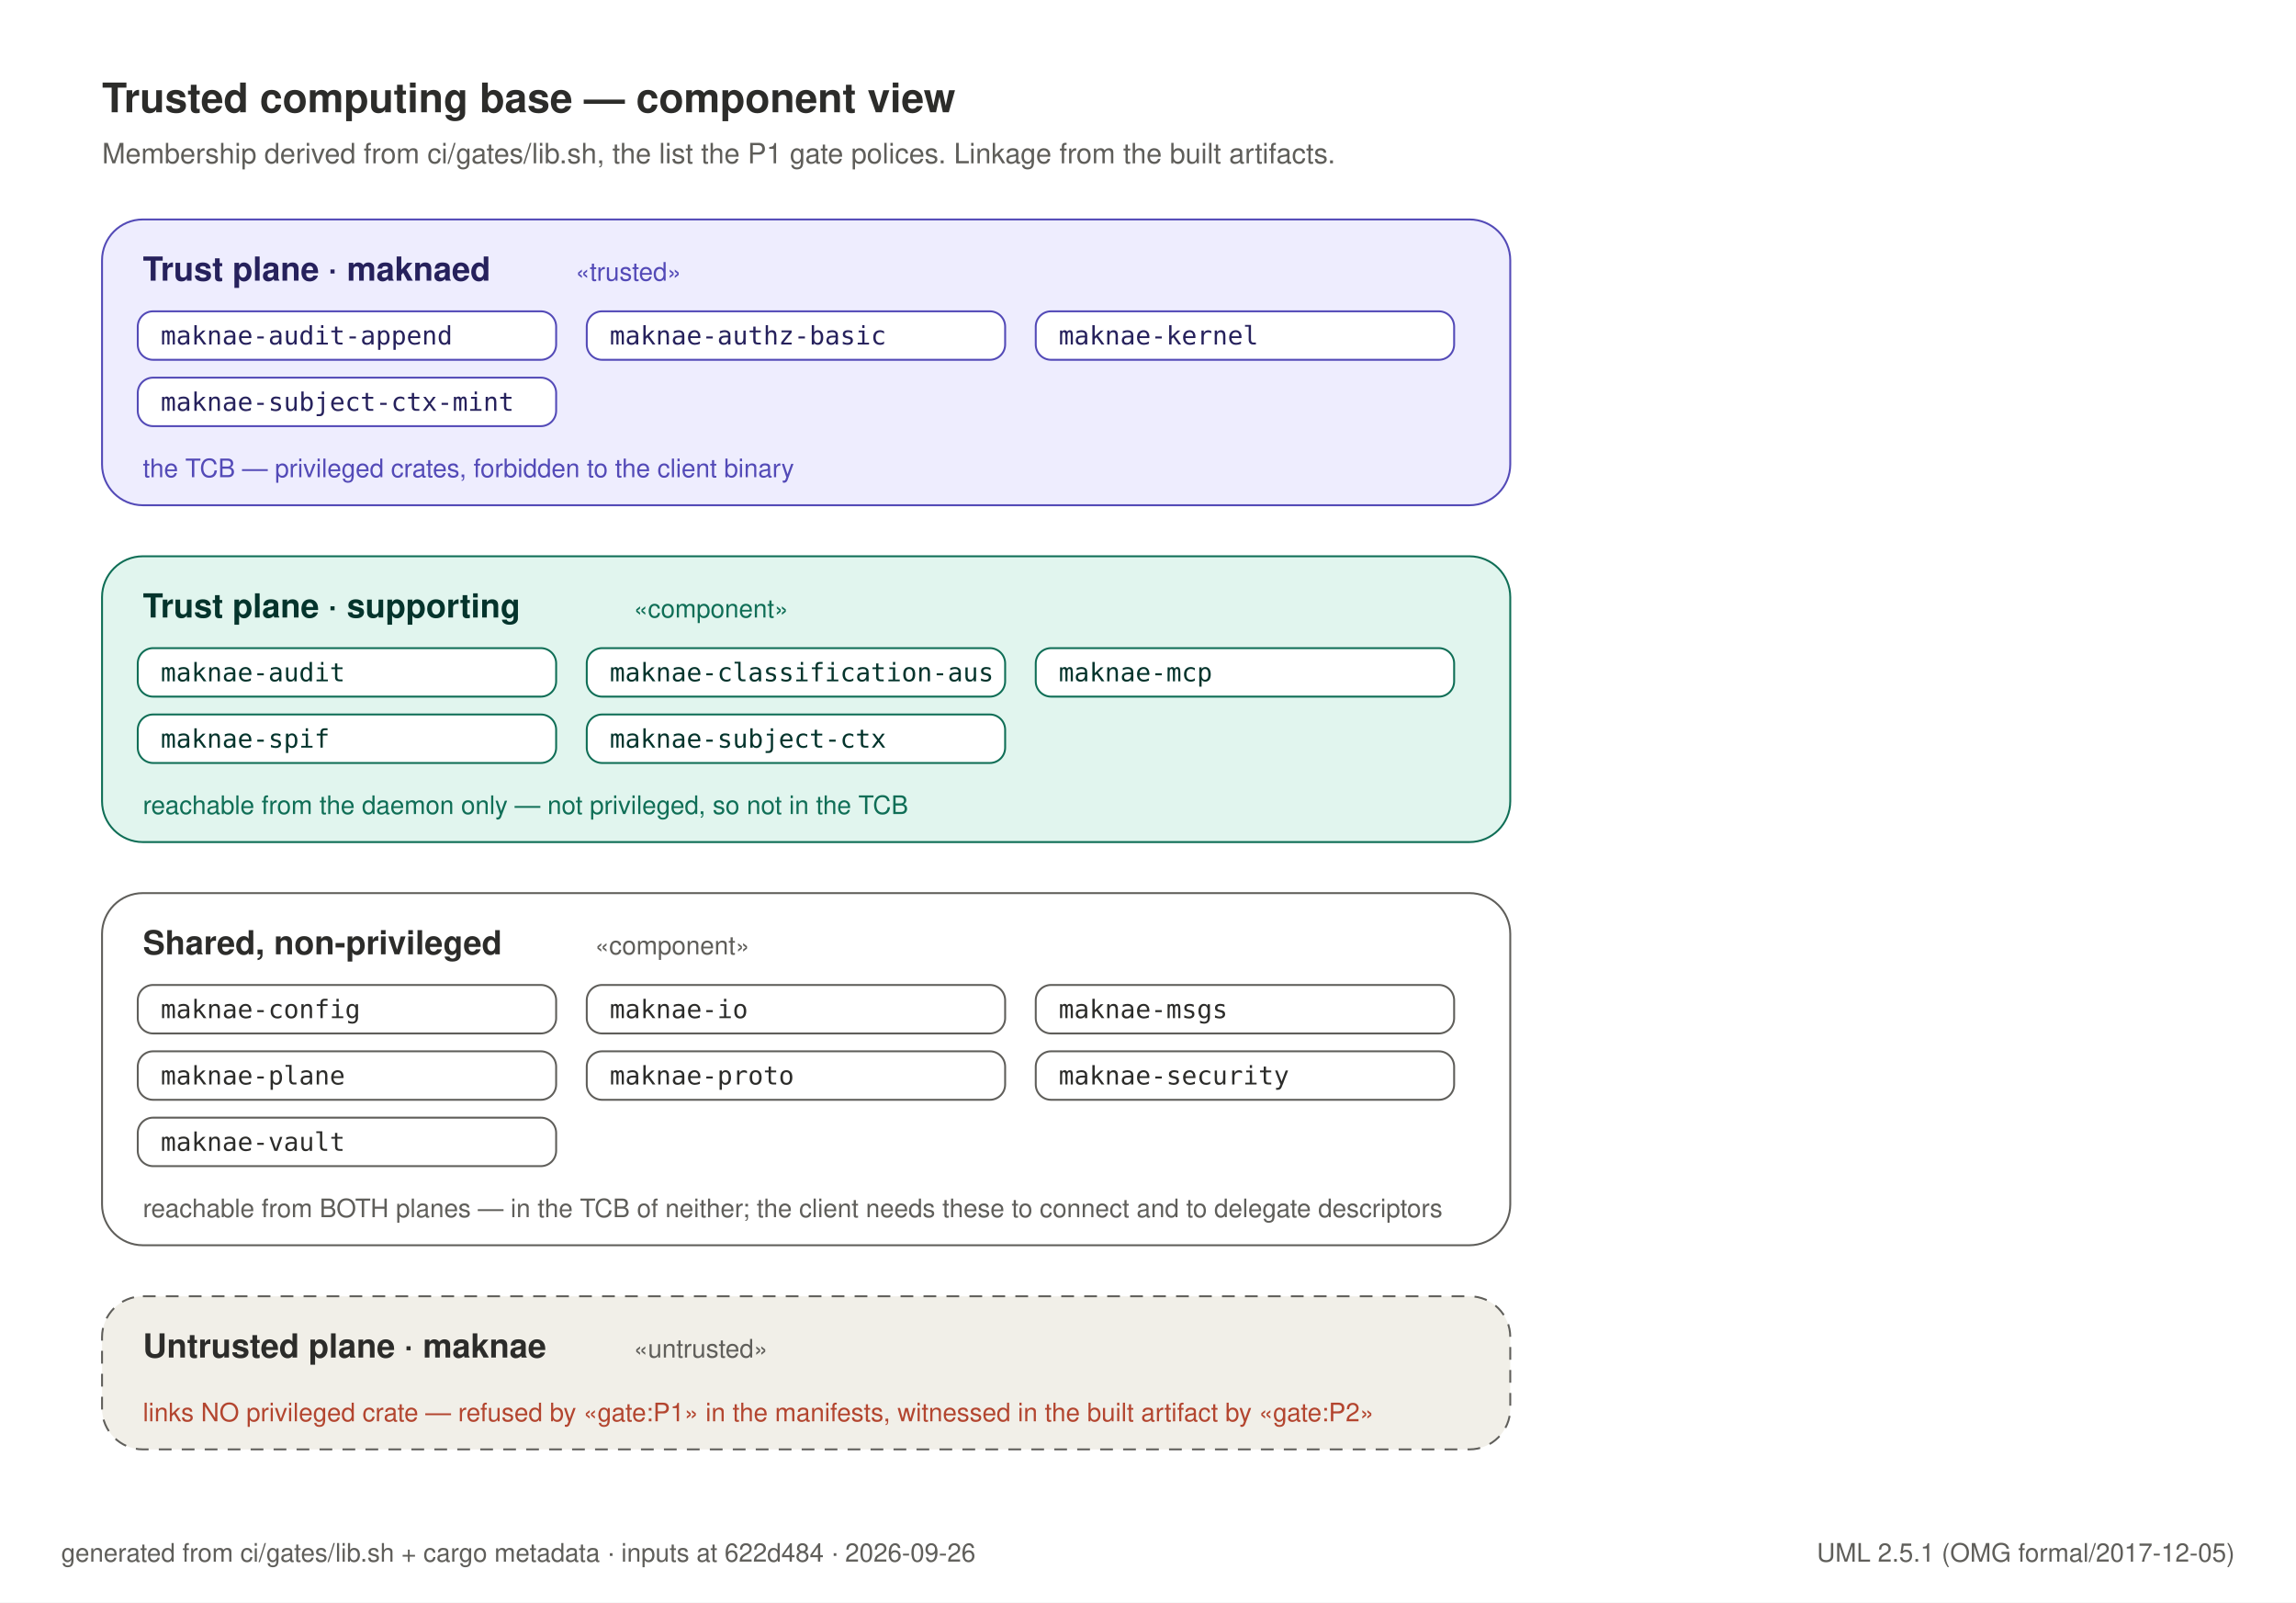
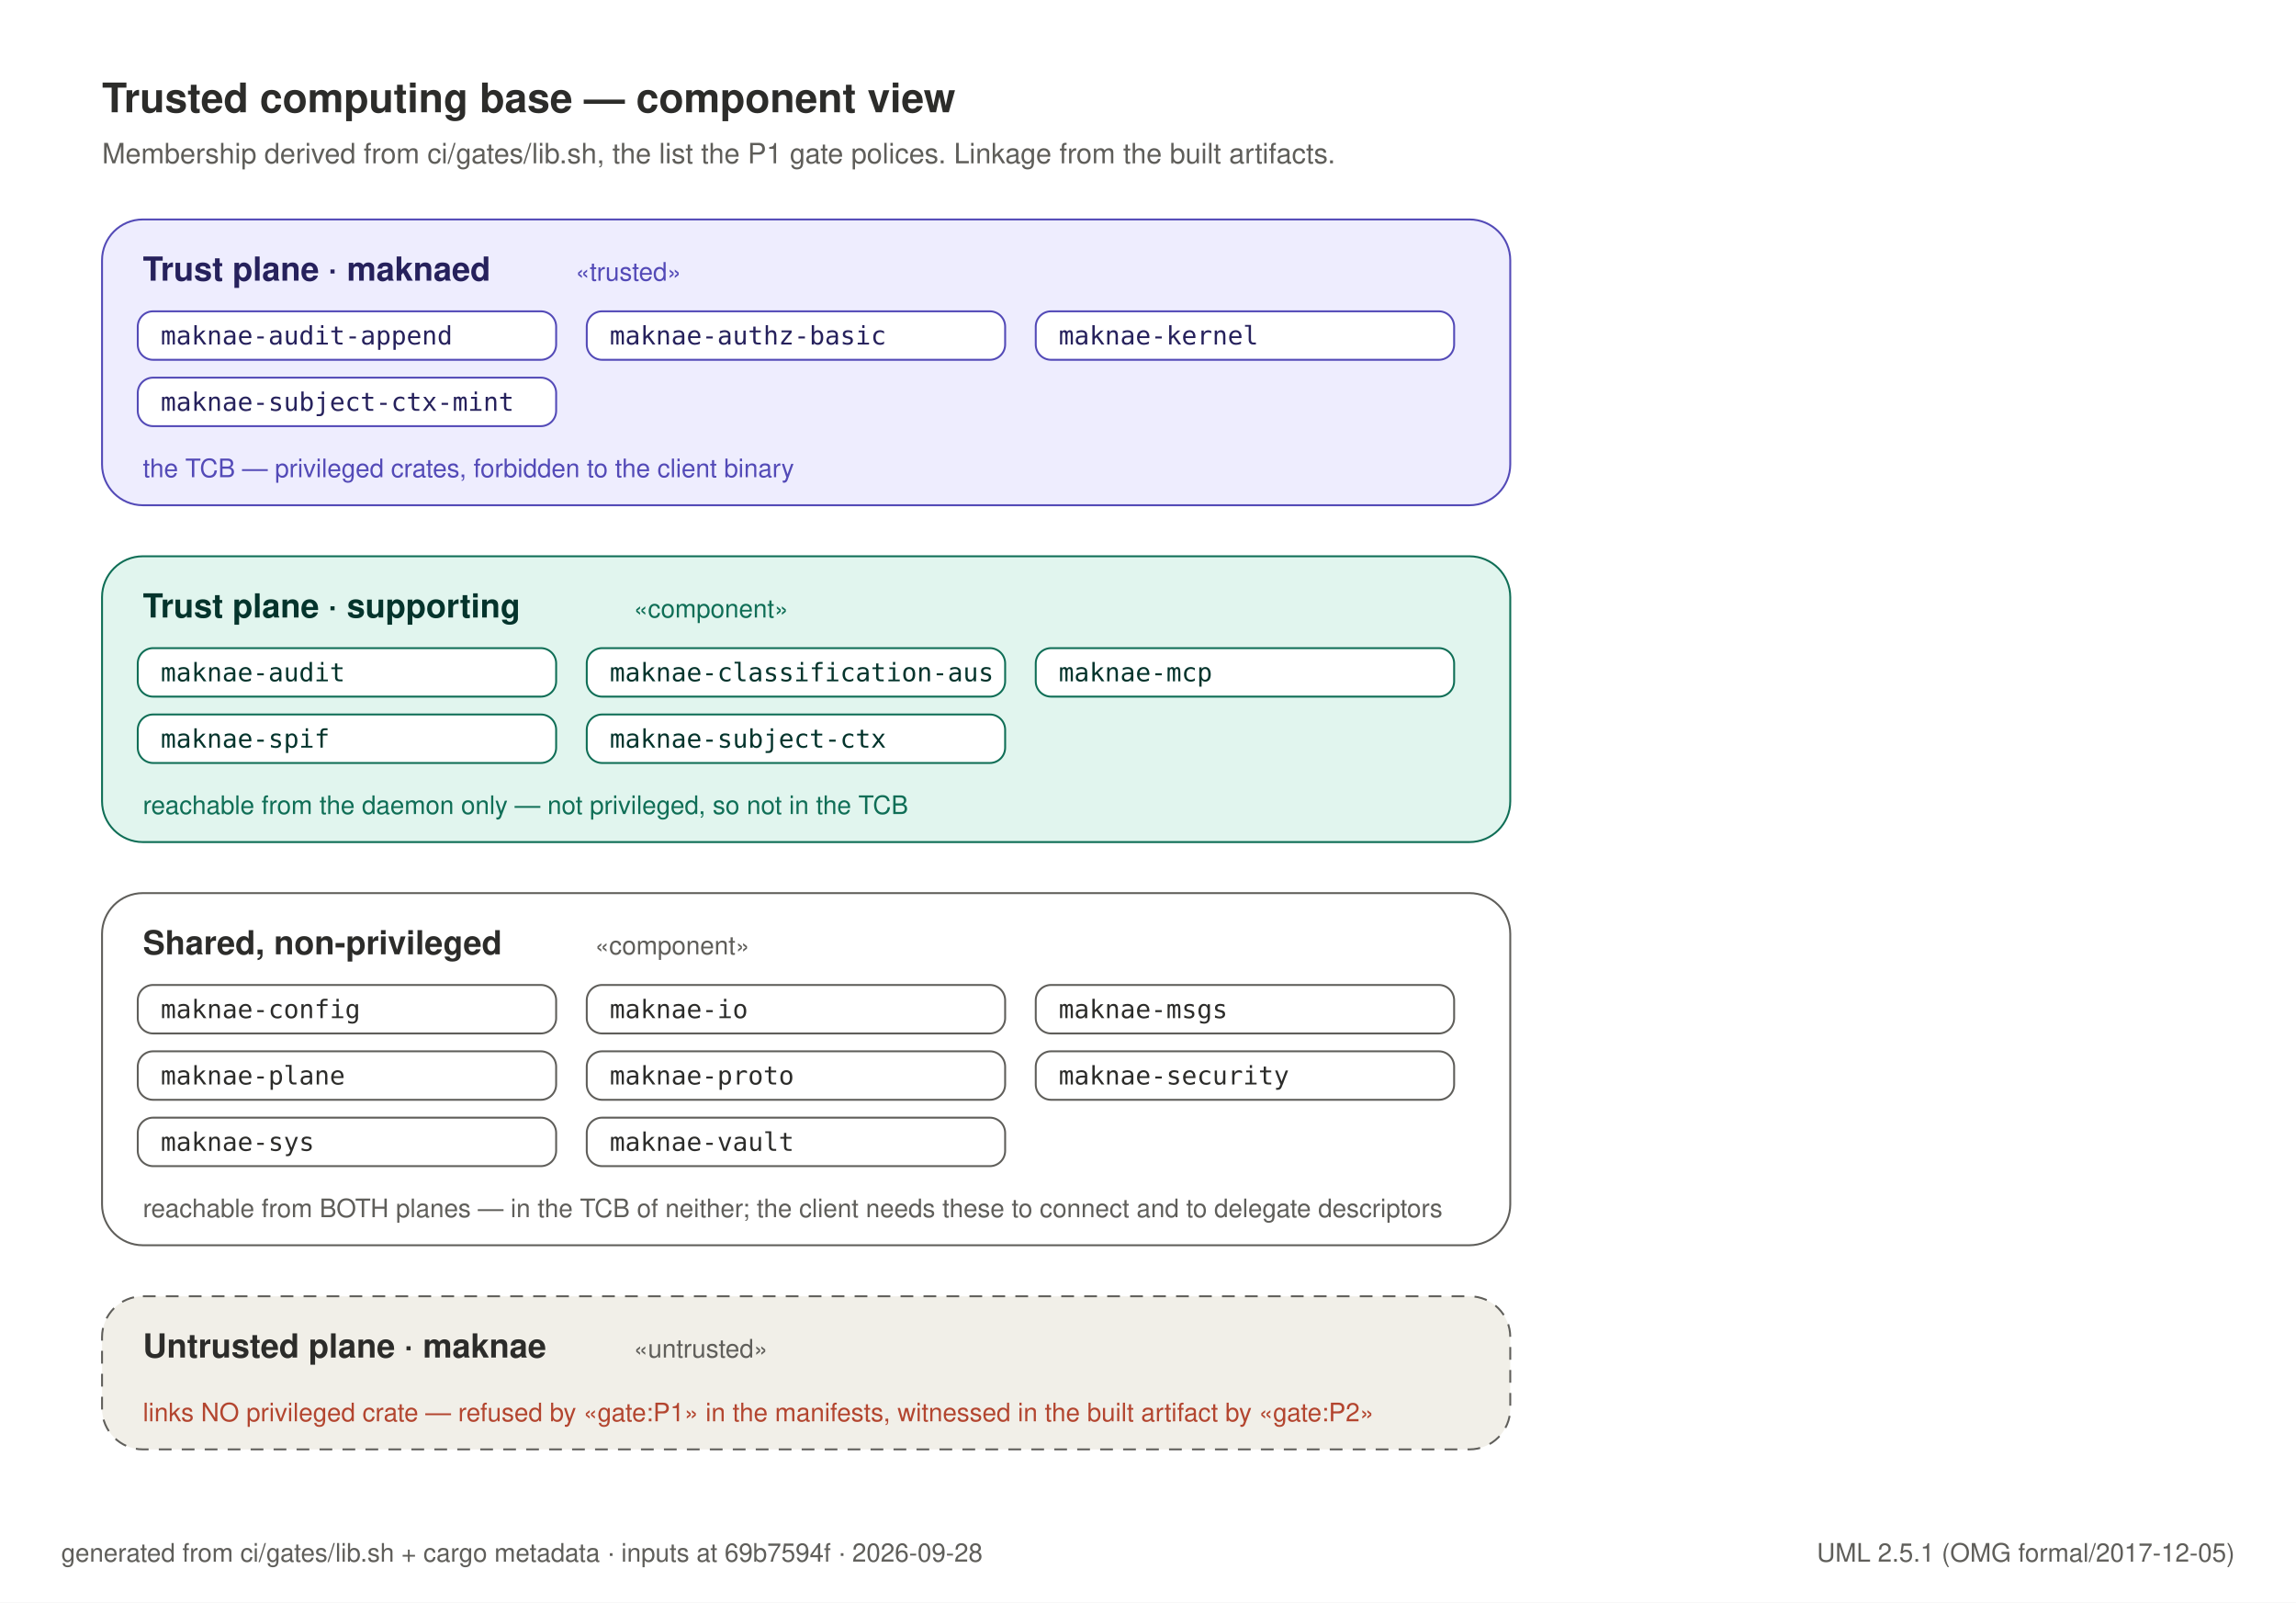
<svg xmlns="http://www.w3.org/2000/svg" width="900" height="628" viewBox="0 0 900 628" role="img">
  <rect x="0" y="0" width="900" height="628" fill="#FFFFFF" />
  <text x="40" y="44" text-anchor="start" font-family="Helvetica, Arial, sans-serif" font-size="16" font-weight="600" fill="#2C2C2A">Trusted computing base — component view</text>
  <text x="40" y="64" text-anchor="start" font-family="Helvetica, Arial, sans-serif" font-size="11" font-weight="400" fill="#5F5E5A">Membership derived from ci/gates/lib.sh, the list the P1 gate polices. Linkage from the built artifacts.</text>
  <rect x="40" y="86" width="552" height="112" rx="16" fill="#EEEDFE" stroke="#534AB7" stroke-width="0.75" />
  <text x="56" y="110" text-anchor="start" font-family="Helvetica, Arial, sans-serif" font-size="13" font-weight="600" fill="#26215C">Trust plane · maknaed</text>
  <text x="225.6" y="110" text-anchor="start" font-family="Helvetica, Arial, sans-serif" font-size="10" font-weight="400" fill="#534AB7">«trusted»</text>
  <rect x="54" y="122" width="164" height="19" rx="6" fill="#FFFFFF" stroke="#534AB7" stroke-width="0.75" />
  <text x="63" y="135" text-anchor="start" font-family="ui-monospace, SFMono-Regular, Menlo, monospace" font-size="10" font-weight="500" fill="#26215C">maknae-audit-append</text>
  <rect x="230" y="122" width="164" height="19" rx="6" fill="#FFFFFF" stroke="#534AB7" stroke-width="0.75" />
  <text x="239" y="135" text-anchor="start" font-family="ui-monospace, SFMono-Regular, Menlo, monospace" font-size="10" font-weight="500" fill="#26215C">maknae-authz-basic</text>
  <rect x="406" y="122" width="164" height="19" rx="6" fill="#FFFFFF" stroke="#534AB7" stroke-width="0.75" />
  <text x="415" y="135" text-anchor="start" font-family="ui-monospace, SFMono-Regular, Menlo, monospace" font-size="10" font-weight="500" fill="#26215C">maknae-kernel</text>
  <rect x="54" y="148" width="164" height="19" rx="6" fill="#FFFFFF" stroke="#534AB7" stroke-width="0.75" />
  <text x="63" y="161" text-anchor="start" font-family="ui-monospace, SFMono-Regular, Menlo, monospace" font-size="10" font-weight="500" fill="#26215C">maknae-subject-ctx-mint</text>
  <text x="56" y="187" text-anchor="start" font-family="Helvetica, Arial, sans-serif" font-size="10" font-weight="400" fill="#534AB7">the TCB — privileged crates, forbidden to the client binary</text>
  <rect x="40" y="218" width="552" height="112" rx="16" fill="#E1F5EE" stroke="#0F6E56" stroke-width="0.75" />
  <text x="56" y="242" text-anchor="start" font-family="Helvetica, Arial, sans-serif" font-size="13" font-weight="600" fill="#04342C">Trust plane · supporting</text>
  <text x="248.4" y="242" text-anchor="start" font-family="Helvetica, Arial, sans-serif" font-size="10" font-weight="400" fill="#0F6E56">«component»</text>
  <rect x="54" y="254" width="164" height="19" rx="6" fill="#FFFFFF" stroke="#0F6E56" stroke-width="0.75" />
  <text x="63" y="267" text-anchor="start" font-family="ui-monospace, SFMono-Regular, Menlo, monospace" font-size="10" font-weight="500" fill="#04342C">maknae-audit</text>
  <rect x="230" y="254" width="164" height="19" rx="6" fill="#FFFFFF" stroke="#0F6E56" stroke-width="0.75" />
  <text x="239" y="267" text-anchor="start" font-family="ui-monospace, SFMono-Regular, Menlo, monospace" font-size="10" font-weight="500" fill="#04342C">maknae-classification-aus</text>
  <rect x="406" y="254" width="164" height="19" rx="6" fill="#FFFFFF" stroke="#0F6E56" stroke-width="0.75" />
  <text x="415" y="267" text-anchor="start" font-family="ui-monospace, SFMono-Regular, Menlo, monospace" font-size="10" font-weight="500" fill="#04342C">maknae-mcp</text>
  <rect x="54" y="280" width="164" height="19" rx="6" fill="#FFFFFF" stroke="#0F6E56" stroke-width="0.75" />
  <text x="63" y="293" text-anchor="start" font-family="ui-monospace, SFMono-Regular, Menlo, monospace" font-size="10" font-weight="500" fill="#04342C">maknae-spif</text>
  <rect x="230" y="280" width="164" height="19" rx="6" fill="#FFFFFF" stroke="#0F6E56" stroke-width="0.75" />
  <text x="239" y="293" text-anchor="start" font-family="ui-monospace, SFMono-Regular, Menlo, monospace" font-size="10" font-weight="500" fill="#04342C">maknae-subject-ctx</text>
  <text x="56" y="319" text-anchor="start" font-family="Helvetica, Arial, sans-serif" font-size="10" font-weight="400" fill="#0F6E56">reachable from the daemon only — not privileged, so not in the TCB</text>
  <rect x="40" y="350" width="552" height="138" rx="16" fill="#FFFFFF" stroke="#5F5E5A" stroke-width="0.75" />
  <text x="56" y="374" text-anchor="start" font-family="Helvetica, Arial, sans-serif" font-size="13" font-weight="600" fill="#2C2C2A">Shared, non-privileged</text>
  <text x="233.2" y="374" text-anchor="start" font-family="Helvetica, Arial, sans-serif" font-size="10" font-weight="400" fill="#5F5E5A">«component»</text>
  <rect x="54" y="386" width="164" height="19" rx="6" fill="#FFFFFF" stroke="#5F5E5A" stroke-width="0.75" />
  <text x="63" y="399" text-anchor="start" font-family="ui-monospace, SFMono-Regular, Menlo, monospace" font-size="10" font-weight="500" fill="#2C2C2A">maknae-config</text>
  <rect x="230" y="386" width="164" height="19" rx="6" fill="#FFFFFF" stroke="#5F5E5A" stroke-width="0.75" />
  <text x="239" y="399" text-anchor="start" font-family="ui-monospace, SFMono-Regular, Menlo, monospace" font-size="10" font-weight="500" fill="#2C2C2A">maknae-io</text>
  <rect x="406" y="386" width="164" height="19" rx="6" fill="#FFFFFF" stroke="#5F5E5A" stroke-width="0.75" />
  <text x="415" y="399" text-anchor="start" font-family="ui-monospace, SFMono-Regular, Menlo, monospace" font-size="10" font-weight="500" fill="#2C2C2A">maknae-msgs</text>
  <rect x="54" y="412" width="164" height="19" rx="6" fill="#FFFFFF" stroke="#5F5E5A" stroke-width="0.75" />
  <text x="63" y="425" text-anchor="start" font-family="ui-monospace, SFMono-Regular, Menlo, monospace" font-size="10" font-weight="500" fill="#2C2C2A">maknae-plane</text>
  <rect x="230" y="412" width="164" height="19" rx="6" fill="#FFFFFF" stroke="#5F5E5A" stroke-width="0.75" />
  <text x="239" y="425" text-anchor="start" font-family="ui-monospace, SFMono-Regular, Menlo, monospace" font-size="10" font-weight="500" fill="#2C2C2A">maknae-proto</text>
  <rect x="406" y="412" width="164" height="19" rx="6" fill="#FFFFFF" stroke="#5F5E5A" stroke-width="0.75" />
  <text x="415" y="425" text-anchor="start" font-family="ui-monospace, SFMono-Regular, Menlo, monospace" font-size="10" font-weight="500" fill="#2C2C2A">maknae-security</text>
  <rect x="54" y="438" width="164" height="19" rx="6" fill="#FFFFFF" stroke="#5F5E5A" stroke-width="0.75" />
-   <text x="63" y="451" text-anchor="start" font-family="ui-monospace, SFMono-Regular, Menlo, monospace" font-size="10" font-weight="500" fill="#2C2C2A">maknae-vault</text>
+   <text x="63" y="451" text-anchor="start" font-family="ui-monospace, SFMono-Regular, Menlo, monospace" font-size="10" font-weight="500" fill="#2C2C2A">maknae-sys</text>
+   <rect x="230" y="438" width="164" height="19" rx="6" fill="#FFFFFF" stroke="#5F5E5A" stroke-width="0.75" />
+   <text x="239" y="451" text-anchor="start" font-family="ui-monospace, SFMono-Regular, Menlo, monospace" font-size="10" font-weight="500" fill="#2C2C2A">maknae-vault</text>
  <text x="56" y="477" text-anchor="start" font-family="Helvetica, Arial, sans-serif" font-size="10" font-weight="400" fill="#5F5E5A">reachable from BOTH planes — in the TCB of neither; the client needs these to connect and to delegate descriptors</text>
  <rect x="40" y="508" width="552" height="60" rx="16" fill="#F1EFE8" stroke="#5F5E5A" stroke-width="0.75" stroke-dasharray="5 4" />
  <text x="56" y="532" text-anchor="start" font-family="Helvetica, Arial, sans-serif" font-size="13" font-weight="600" fill="#2C2C2A">Untrusted plane · maknae</text>
  <text x="248.4" y="532" text-anchor="start" font-family="Helvetica, Arial, sans-serif" font-size="10" font-weight="400" fill="#5F5E5A">«untrusted»</text>
  <text x="56" y="557" text-anchor="start" font-family="Helvetica, Arial, sans-serif" font-size="10" font-weight="400" fill="#B3452F">links NO privileged crate — refused by «gate:P1» in the manifests, witnessed in the built artifact by «gate:P2»</text>
-   <text x="24" y="612" text-anchor="start" font-family="Helvetica, Arial, sans-serif" font-size="10" font-weight="400" fill="#5F5E5A">generated from ci/gates/lib.sh + cargo metadata · inputs at 622d484 · 2026-09-26</text>
+   <text x="24" y="612" text-anchor="start" font-family="Helvetica, Arial, sans-serif" font-size="10" font-weight="400" fill="#5F5E5A">generated from ci/gates/lib.sh + cargo metadata · inputs at 69b7594f · 2026-09-28</text>
  <text x="876" y="612" text-anchor="end" font-family="Helvetica, Arial, sans-serif" font-size="10" font-weight="400" fill="#5F5E5A">UML 2.5.1 (OMG formal/2017-12-05)</text>
</svg>
